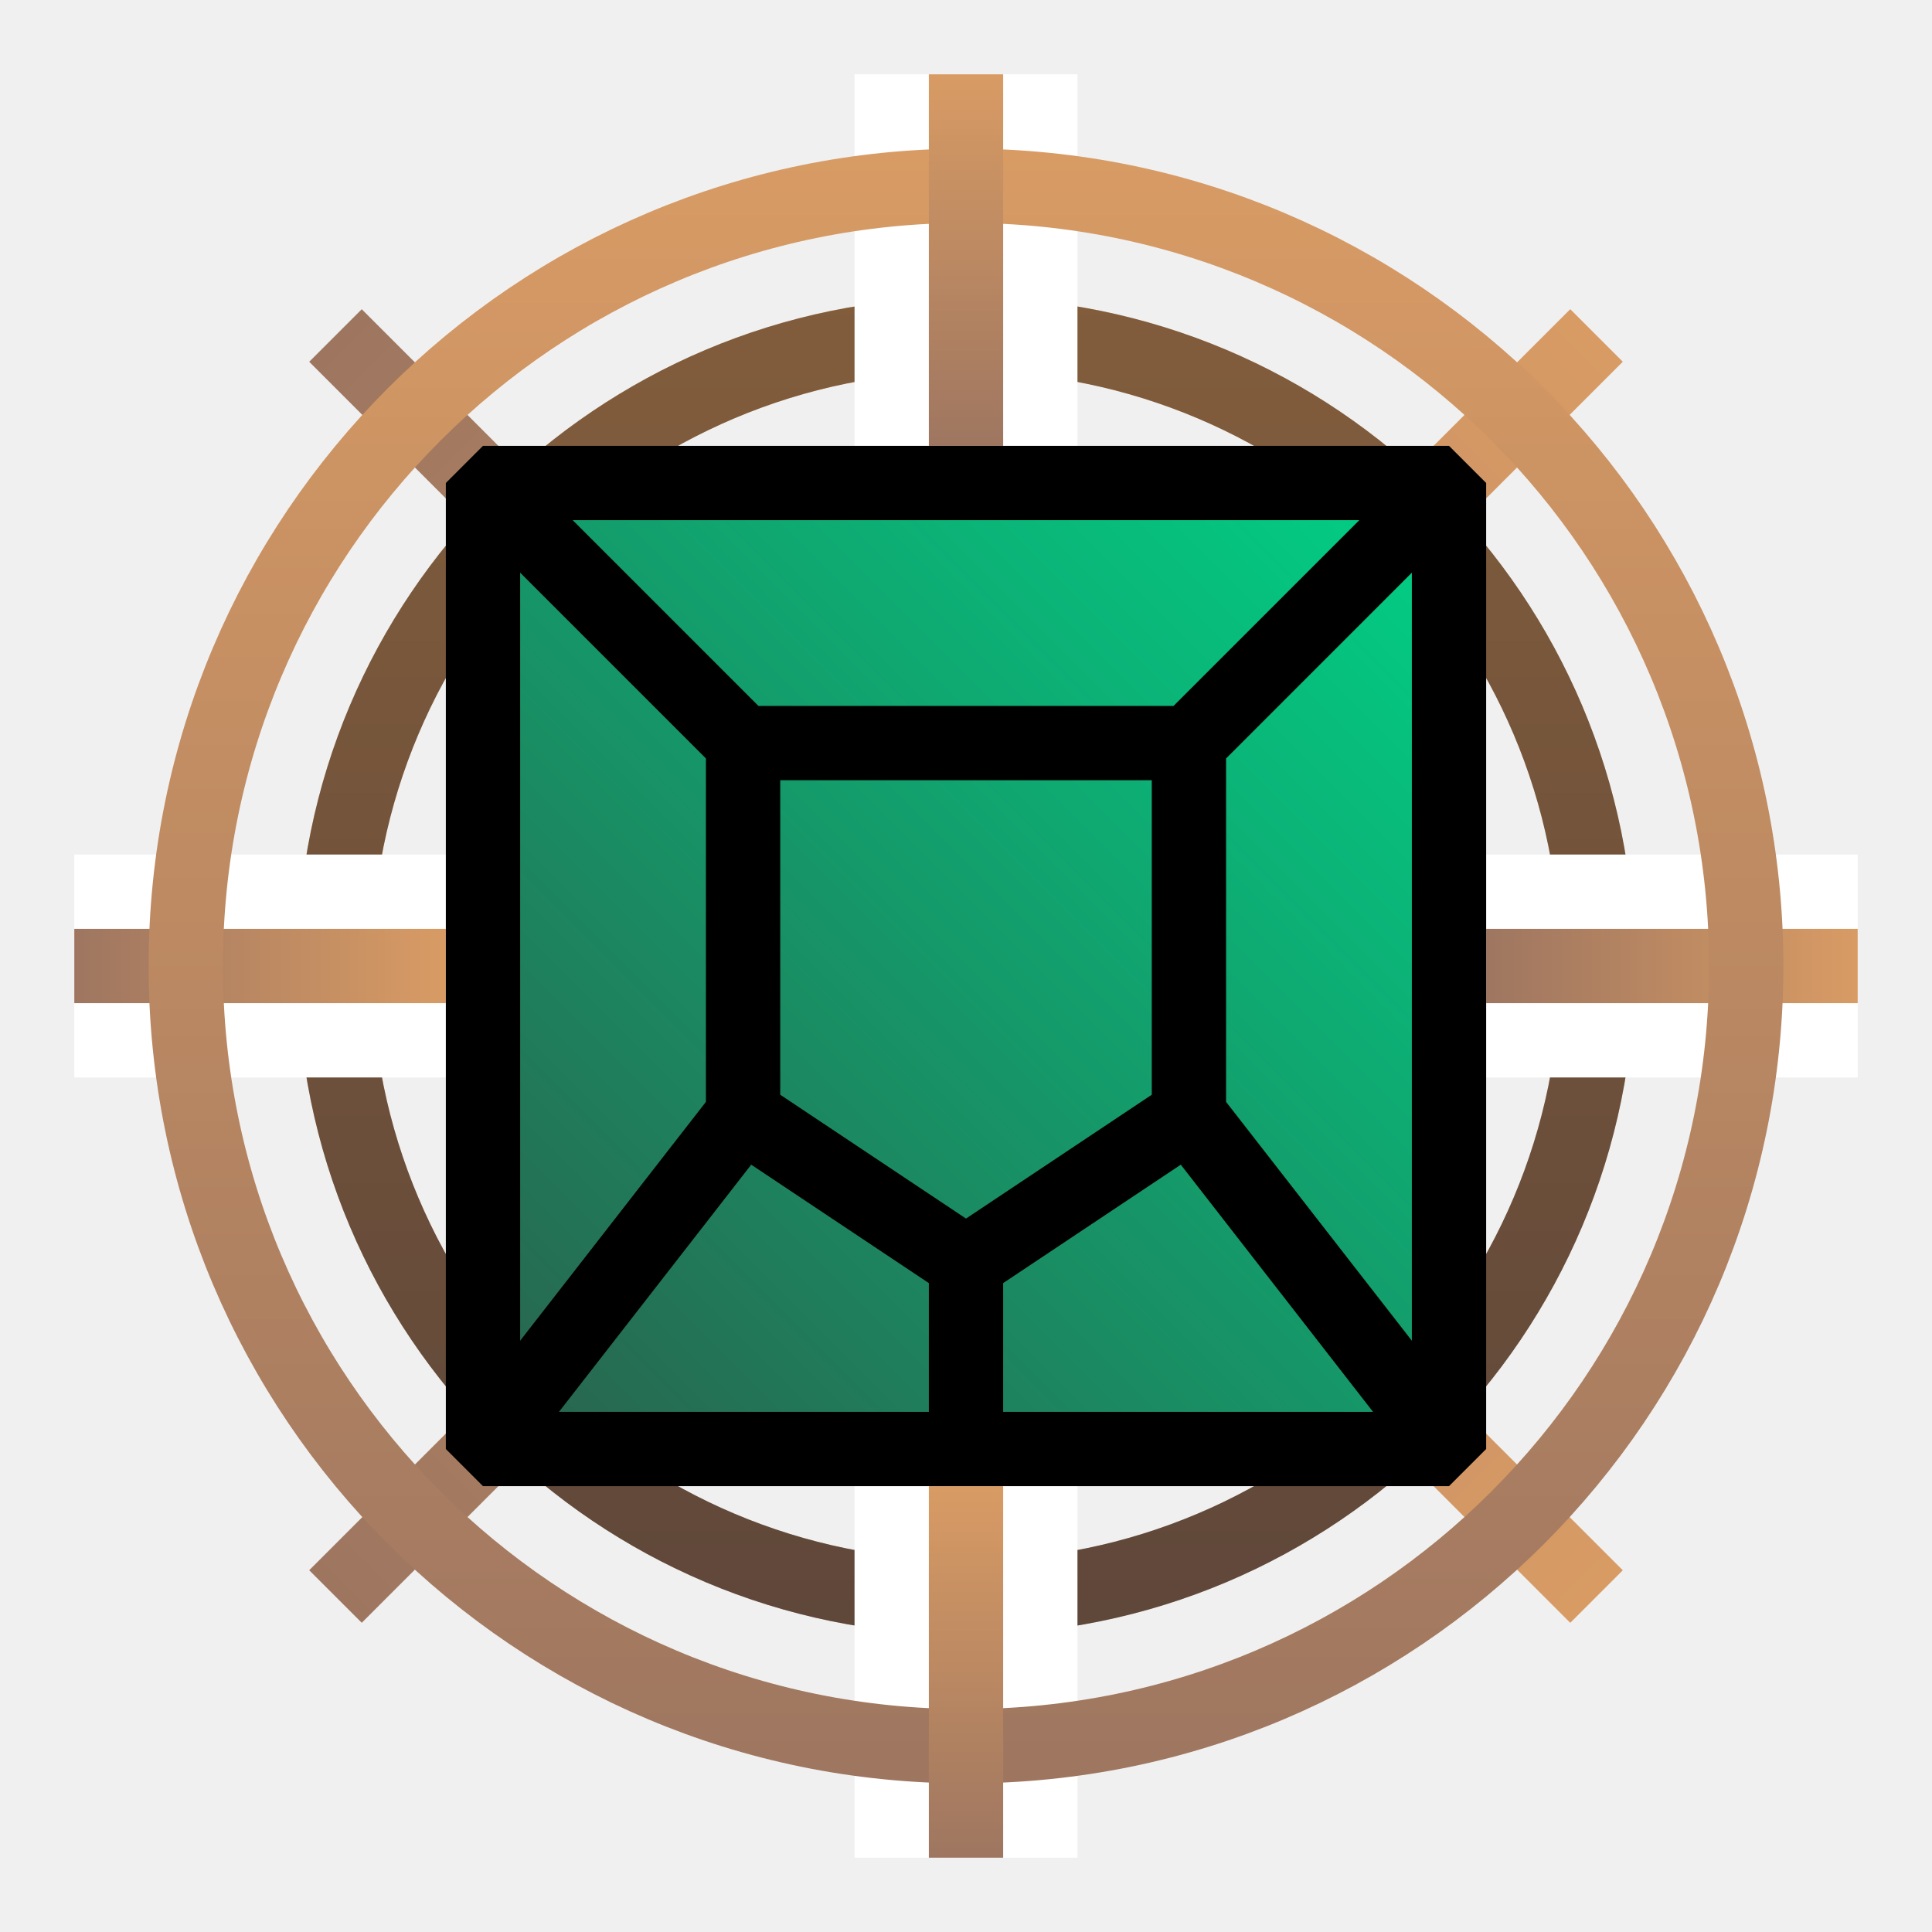
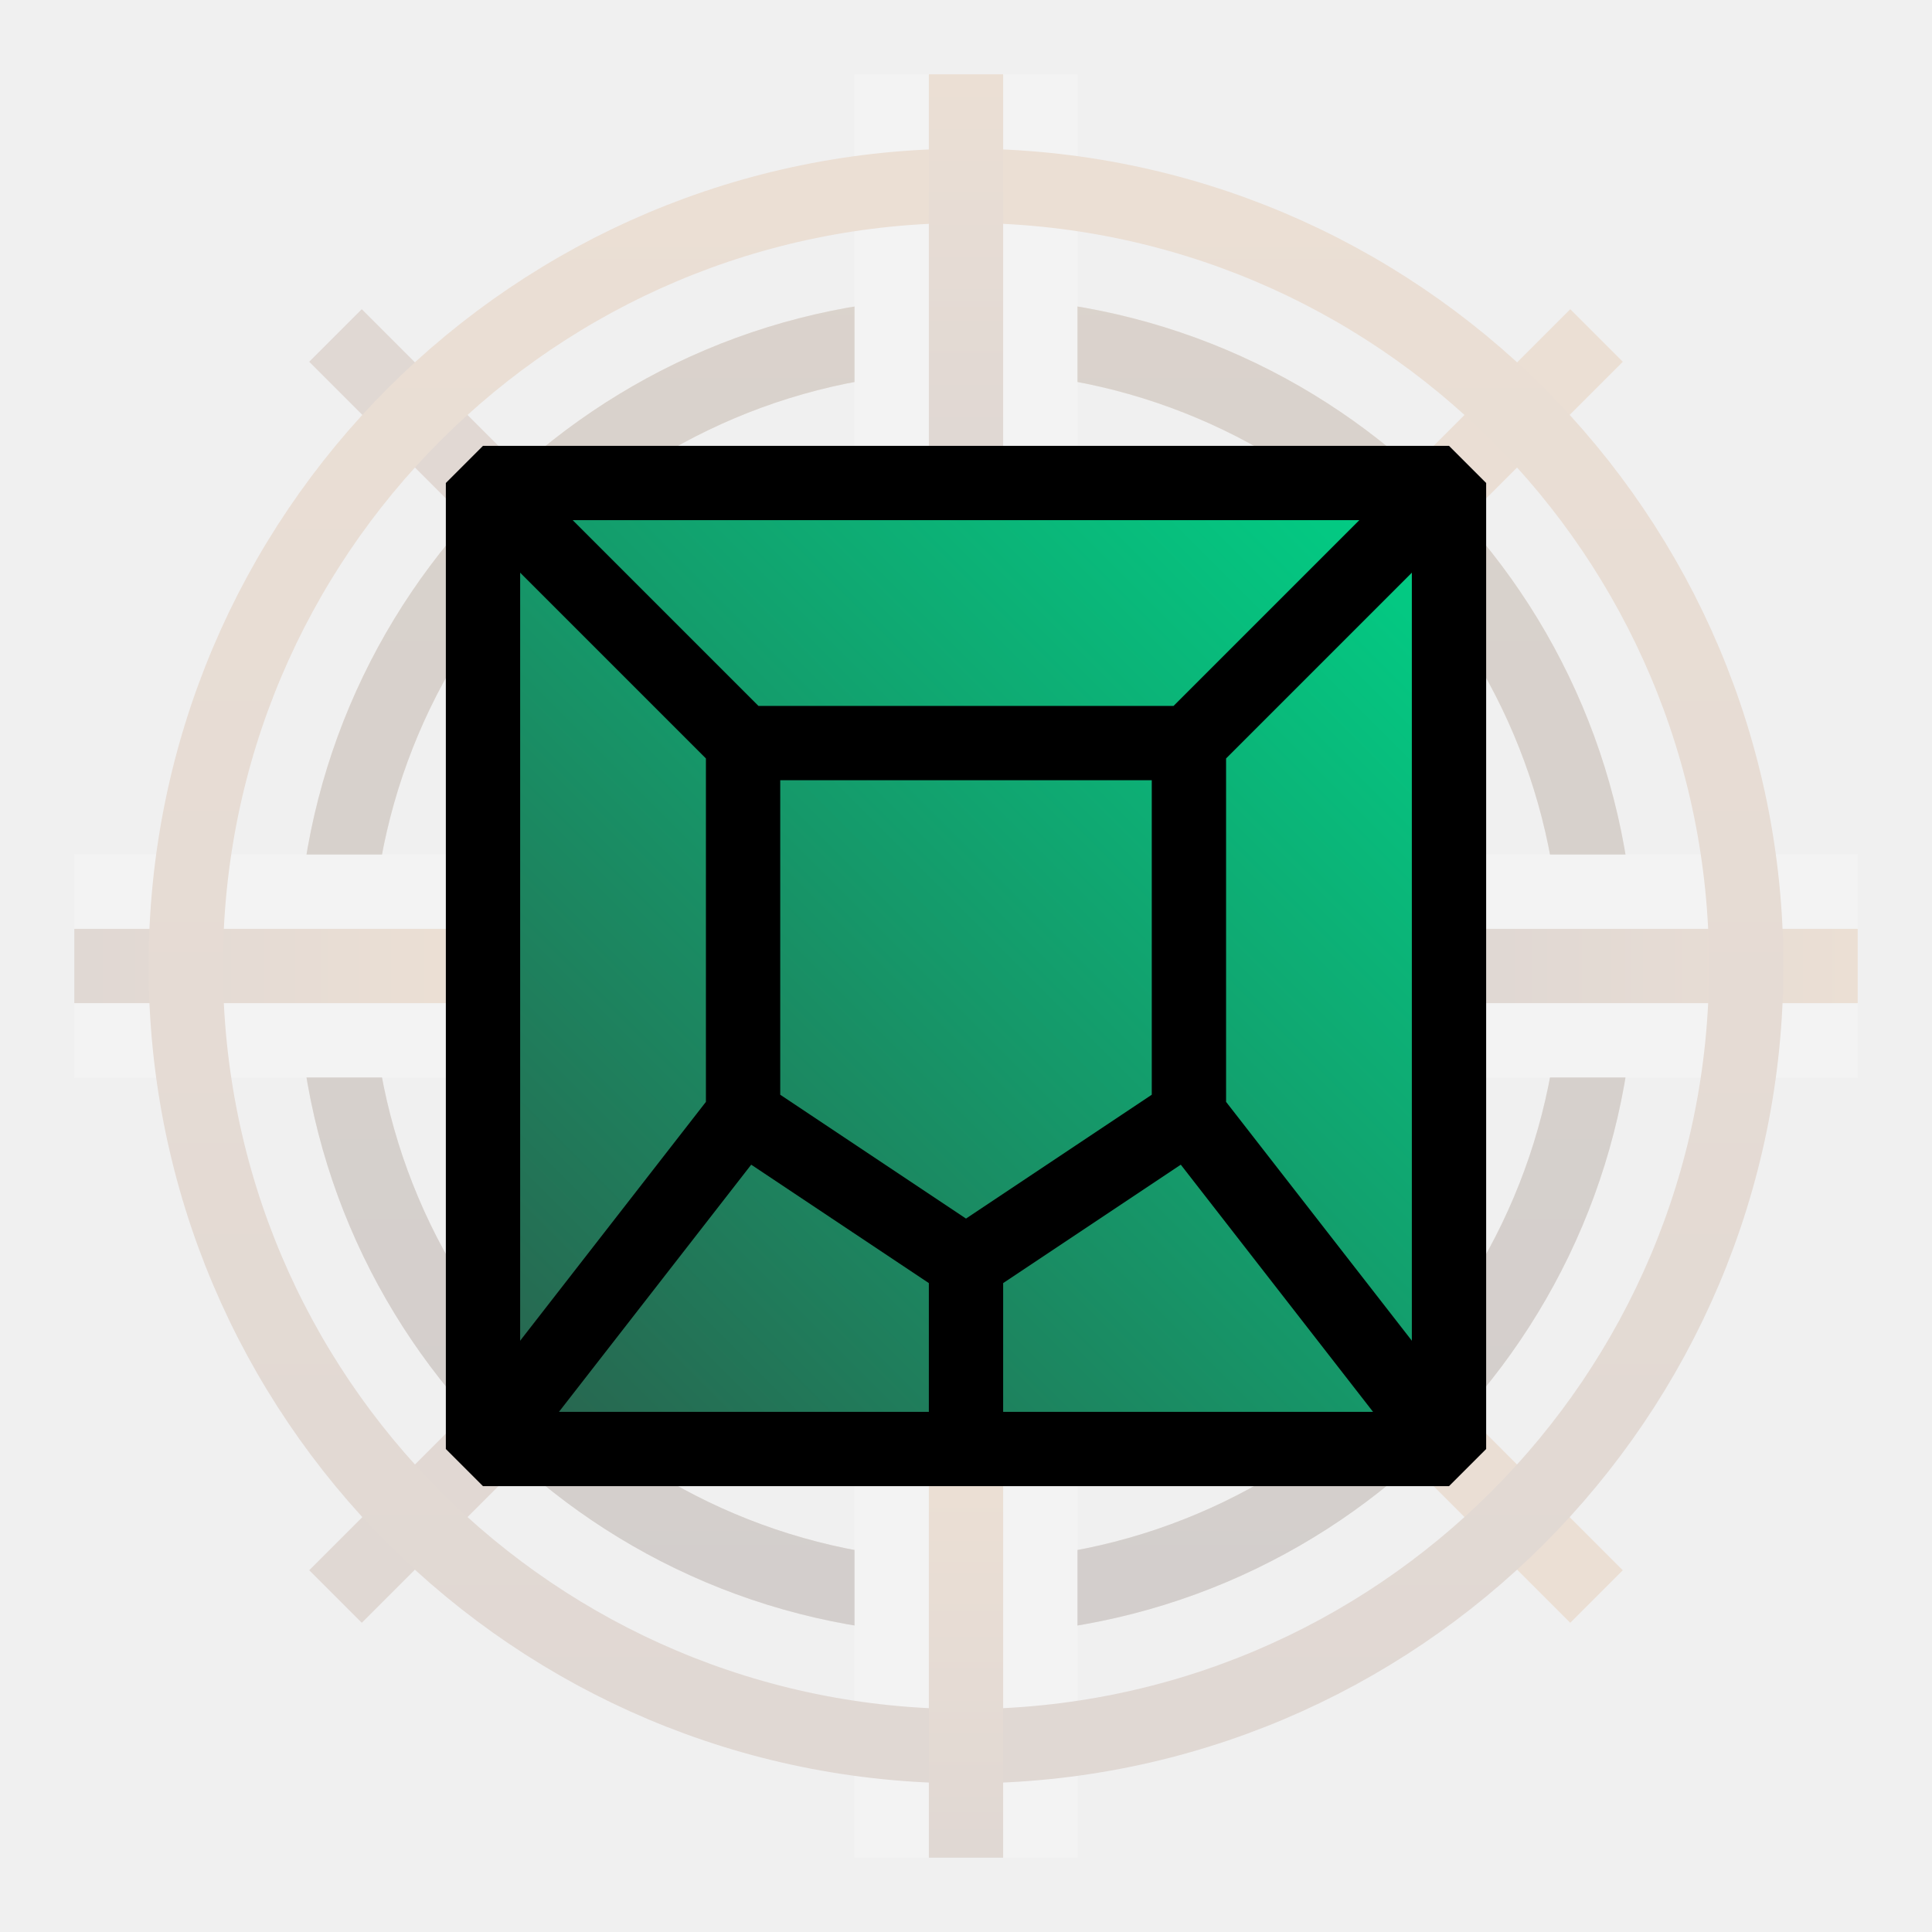
<svg xmlns="http://www.w3.org/2000/svg" width="52" height="52" viewBox="0 0 52 52" fill="none">
-   <circle cx="26" cy="26" r="17" stroke="url(#paint0_linear_3462_9109)" stroke-width="2" />
-   <circle cx="26" cy="26" r="17" stroke="black" stroke-opacity="0.4" stroke-width="2" />
-   <rect x="50" y="23" width="6" height="48" transform="rotate(90 50 23)" fill="white" />
-   <rect x="12" y="25" width="2" height="10" transform="rotate(90 12 25)" fill="url(#paint1_linear_3462_9109)" />
-   <rect x="50" y="25" width="2" height="10" transform="rotate(90 50 25)" fill="url(#paint2_linear_3462_9109)" />
-   <rect x="42.263" y="8.322" width="2" height="48" transform="rotate(45 42.2634 8.32233)" fill="url(#paint3_linear_3462_9109)" />
-   <rect x="43.678" y="42.263" width="2" height="48" transform="rotate(135 43.6777 42.2634)" fill="url(#paint4_linear_3462_9109)" />
-   <rect x="23" y="2" width="6" height="48" fill="white" />
-   <circle cx="26" cy="26" r="21" stroke="url(#paint5_linear_3462_9109)" stroke-width="2" />
-   <rect x="25" y="2" width="2" height="10" fill="url(#paint6_linear_3462_9109)" />
-   <rect x="25" y="40" width="2" height="10" fill="url(#paint7_linear_3462_9109)" />
-   <path d="M39 13V39H26H13V13H39Z" fill="url(#paint8_linear_3462_9109)" stroke="black" stroke-width="2" stroke-linejoin="bevel" />
+   <g opacity="0.2">
+     <circle cx="26" cy="26" r="17" stroke="url(#paint0_linear_63_12970)" stroke-width="2" />
+     <circle cx="26" cy="26" r="17" stroke="black" stroke-opacity="0.4" stroke-width="2" />
+     <rect x="50" y="23" width="6" height="48" transform="rotate(90 50 23)" fill="white" />
+     <rect x="12" y="25" width="2" height="10" transform="rotate(90 12 25)" fill="url(#paint1_linear_63_12970)" />
+     <rect x="50" y="25" width="2" height="10" transform="rotate(90 50 25)" fill="url(#paint2_linear_63_12970)" />
+     <rect x="42.264" y="8.322" width="2" height="48" transform="rotate(45 42.2637 8.32227)" fill="url(#paint3_linear_63_12970)" />
+     <rect x="43.678" y="42.264" width="2" height="48" transform="rotate(135 43.6777 42.2637)" fill="url(#paint4_linear_63_12970)" />
+     <rect x="23" y="2" width="6" height="48" fill="white" />
+     <circle cx="26" cy="26" r="21" stroke="url(#paint5_linear_63_12970)" stroke-width="2" />
+     <rect x="25" y="2" width="2" height="10" fill="url(#paint6_linear_63_12970)" />
+     <rect x="25" y="40" width="2" height="10" fill="url(#paint7_linear_63_12970)" />
+   </g>
+   <path d="M39 13V39H26H13V13H39Z" fill="url(#paint8_linear_63_12970)" stroke="black" stroke-width="2" stroke-linejoin="bevel" />
  <path d="M20 30V20M20 30L26 34M20 30L13 39M32 30V20M32 30L26 34M32 30L39 39M32 20H20M32 20L39 13M20 20L13 13M26 34V39" stroke="black" stroke-width="2" />
  <defs>
-     <linearGradient id="paint0_linear_3462_9109" x1="26" y1="8" x2="26" y2="44" gradientUnits="userSpaceOnUse">
+     <linearGradient id="paint0_linear_63_12970" x1="26" y1="8" x2="26" y2="44" gradientUnits="userSpaceOnUse">
      <stop stop-color="#D89B64" />
      <stop offset="1" stop-color="#9E7660" />
    </linearGradient>
-     <linearGradient id="paint1_linear_3462_9109" x1="13" y1="25" x2="13" y2="35" gradientUnits="userSpaceOnUse">
+     <linearGradient id="paint1_linear_63_12970" x1="13" y1="25" x2="13" y2="35" gradientUnits="userSpaceOnUse">
      <stop stop-color="#D89B64" />
      <stop offset="1" stop-color="#9E7660" />
    </linearGradient>
-     <linearGradient id="paint2_linear_3462_9109" x1="51" y1="25" x2="51" y2="35" gradientUnits="userSpaceOnUse">
+     <linearGradient id="paint2_linear_63_12970" x1="51" y1="25" x2="51" y2="35" gradientUnits="userSpaceOnUse">
      <stop stop-color="#D89B64" />
      <stop offset="1" stop-color="#9E7660" />
    </linearGradient>
-     <linearGradient id="paint3_linear_3462_9109" x1="43.263" y1="8.322" x2="43.263" y2="56.322" gradientUnits="userSpaceOnUse">
+     <linearGradient id="paint3_linear_63_12970" x1="43.264" y1="8.322" x2="43.264" y2="56.322" gradientUnits="userSpaceOnUse">
      <stop stop-color="#D89B64" />
      <stop offset="1" stop-color="#9E7660" />
    </linearGradient>
-     <linearGradient id="paint4_linear_3462_9109" x1="44.678" y1="42.263" x2="44.678" y2="90.263" gradientUnits="userSpaceOnUse">
+     <linearGradient id="paint4_linear_63_12970" x1="44.678" y1="42.264" x2="44.678" y2="90.264" gradientUnits="userSpaceOnUse">
      <stop stop-color="#D89B64" />
      <stop offset="1" stop-color="#9E7660" />
    </linearGradient>
-     <linearGradient id="paint5_linear_3462_9109" x1="26" y1="4" x2="26" y2="48" gradientUnits="userSpaceOnUse">
+     <linearGradient id="paint5_linear_63_12970" x1="26" y1="4" x2="26" y2="48" gradientUnits="userSpaceOnUse">
      <stop stop-color="#D89B64" />
      <stop offset="1" stop-color="#9E7660" />
    </linearGradient>
-     <linearGradient id="paint6_linear_3462_9109" x1="26" y1="2" x2="26" y2="12" gradientUnits="userSpaceOnUse">
+     <linearGradient id="paint6_linear_63_12970" x1="26" y1="2" x2="26" y2="12" gradientUnits="userSpaceOnUse">
      <stop stop-color="#D89B64" />
      <stop offset="1" stop-color="#9E7660" />
    </linearGradient>
-     <linearGradient id="paint7_linear_3462_9109" x1="26" y1="40" x2="26" y2="50" gradientUnits="userSpaceOnUse">
+     <linearGradient id="paint7_linear_63_12970" x1="26" y1="40" x2="26" y2="50" gradientUnits="userSpaceOnUse">
      <stop stop-color="#D89B64" />
      <stop offset="1" stop-color="#9E7660" />
    </linearGradient>
-     <linearGradient id="paint8_linear_3462_9109" x1="13.5" y1="38.5" x2="39" y2="13" gradientUnits="userSpaceOnUse">
+     <linearGradient id="paint8_linear_63_12970" x1="13.5" y1="38.5" x2="39" y2="13" gradientUnits="userSpaceOnUse">
      <stop stop-color="#29634E" />
      <stop offset="1" stop-color="#00D287" />
    </linearGradient>
  </defs>
</svg>
